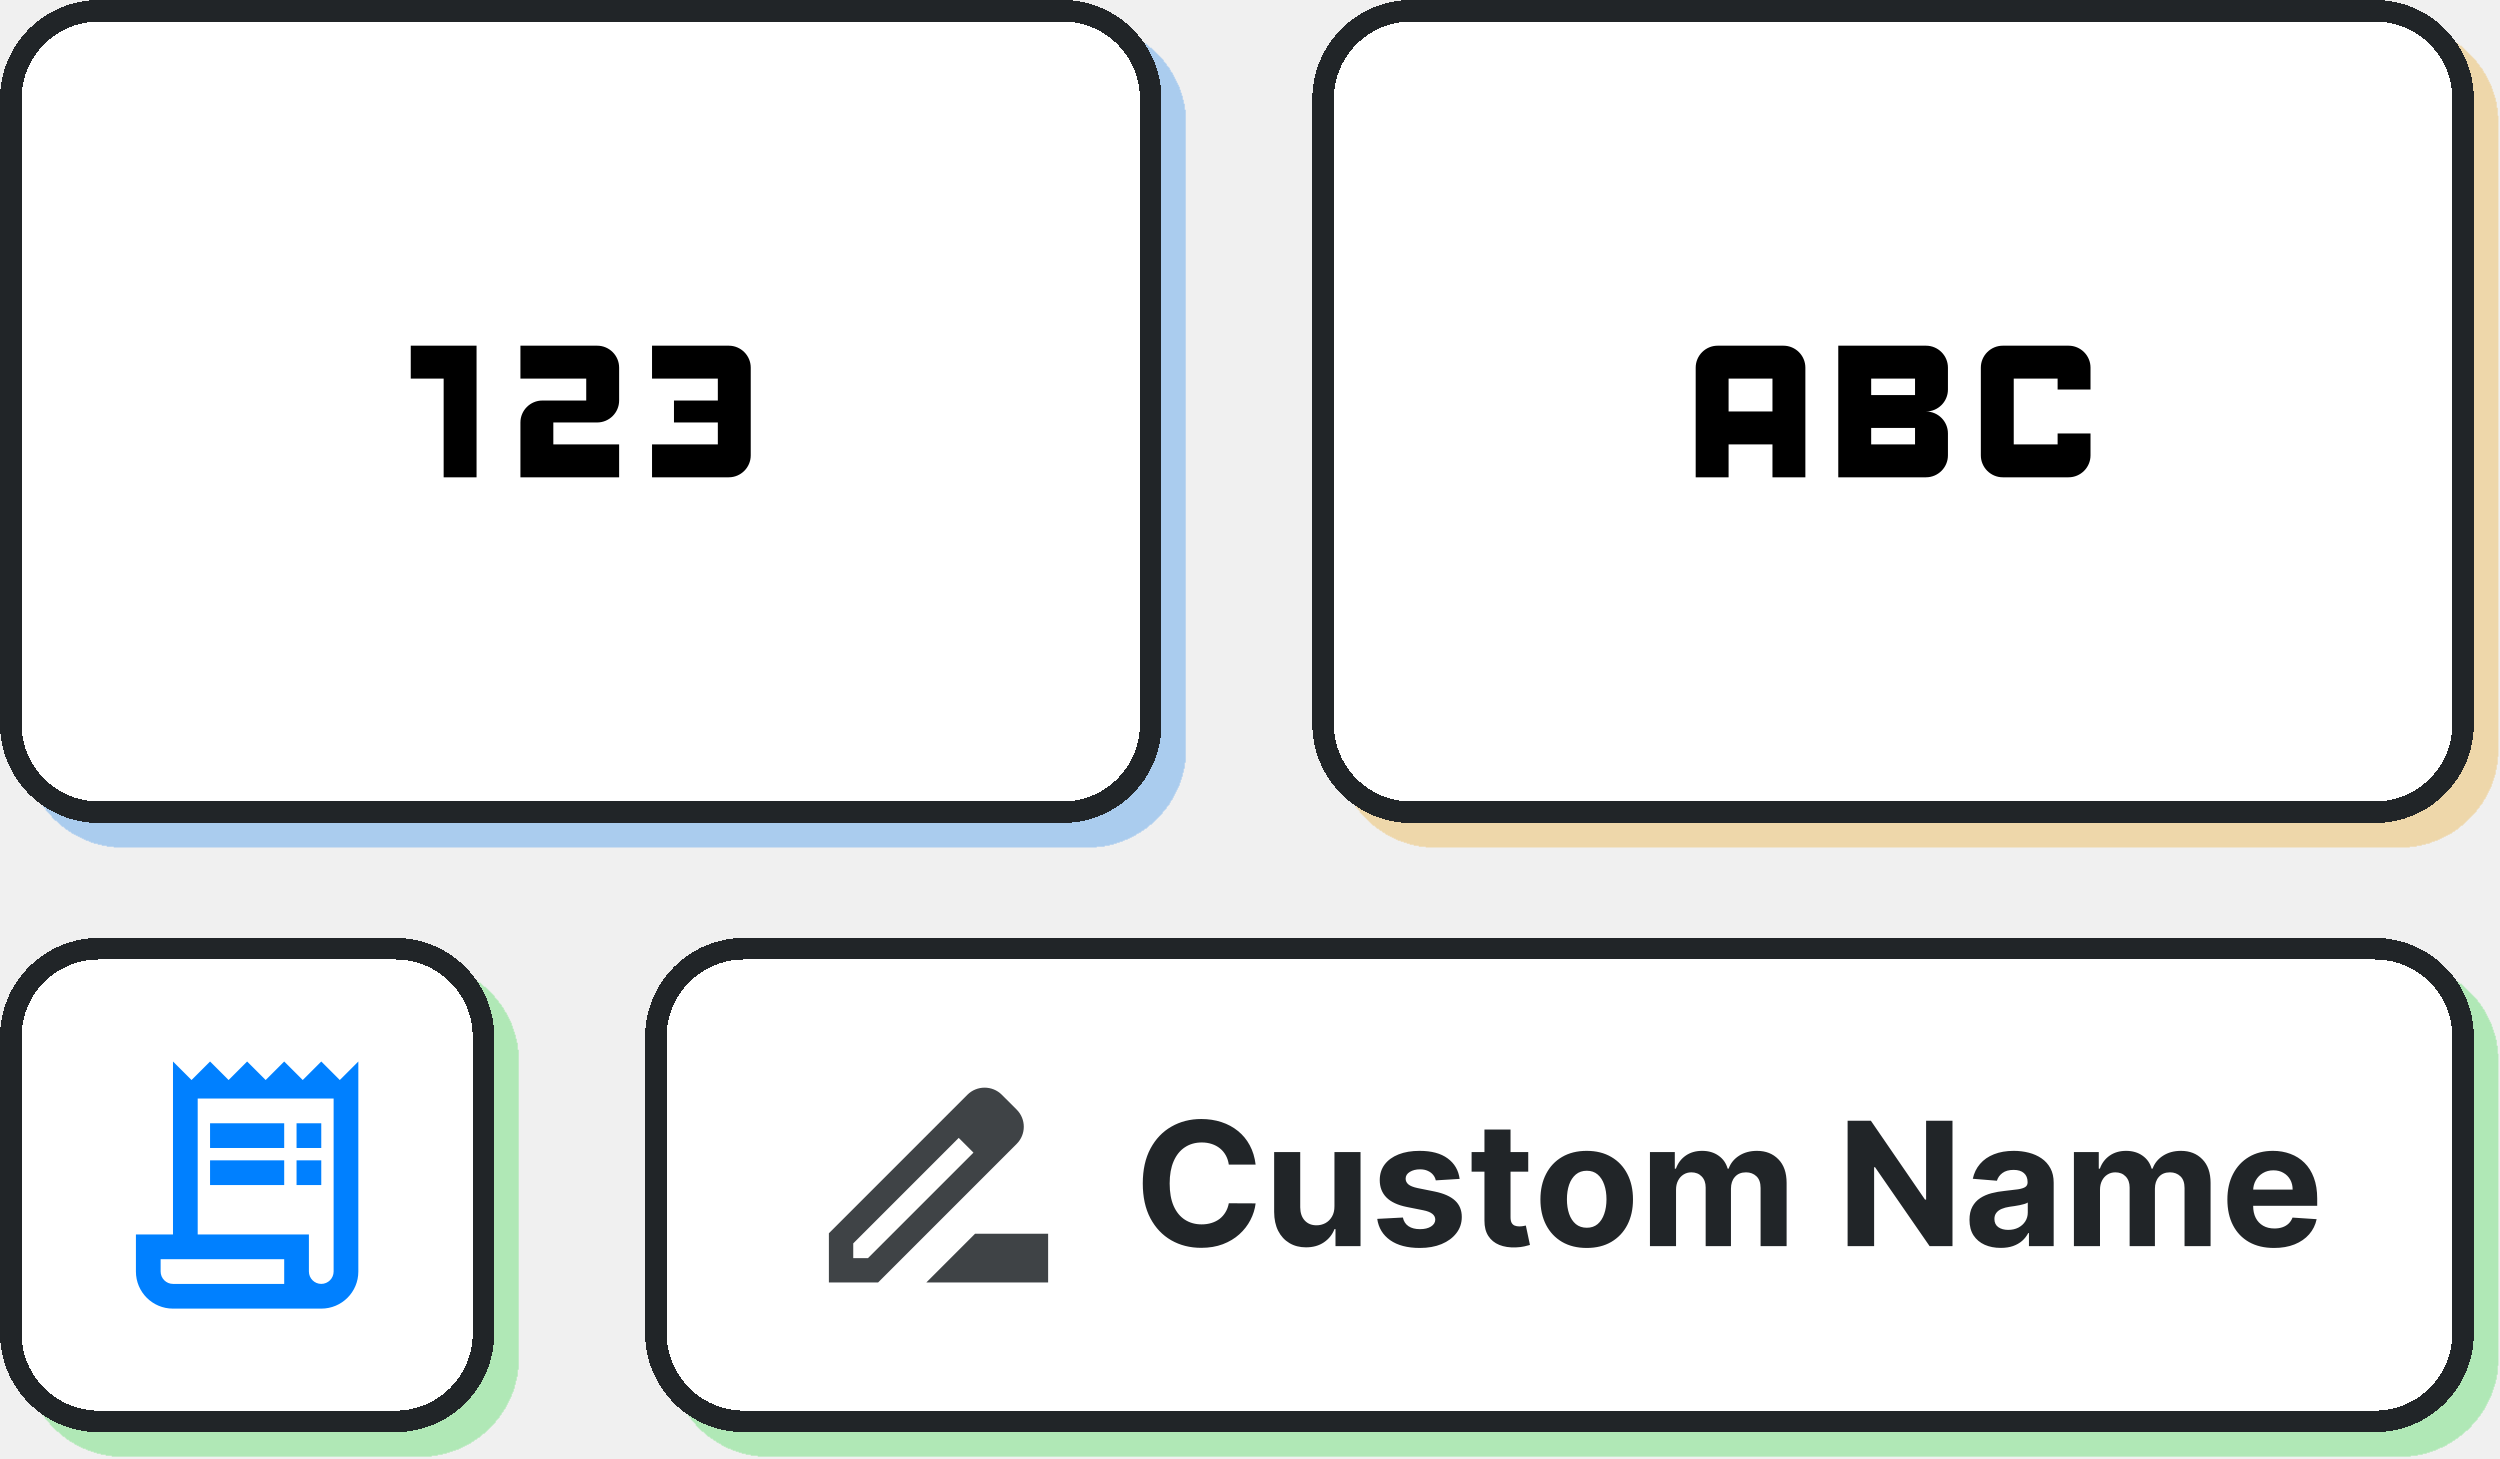
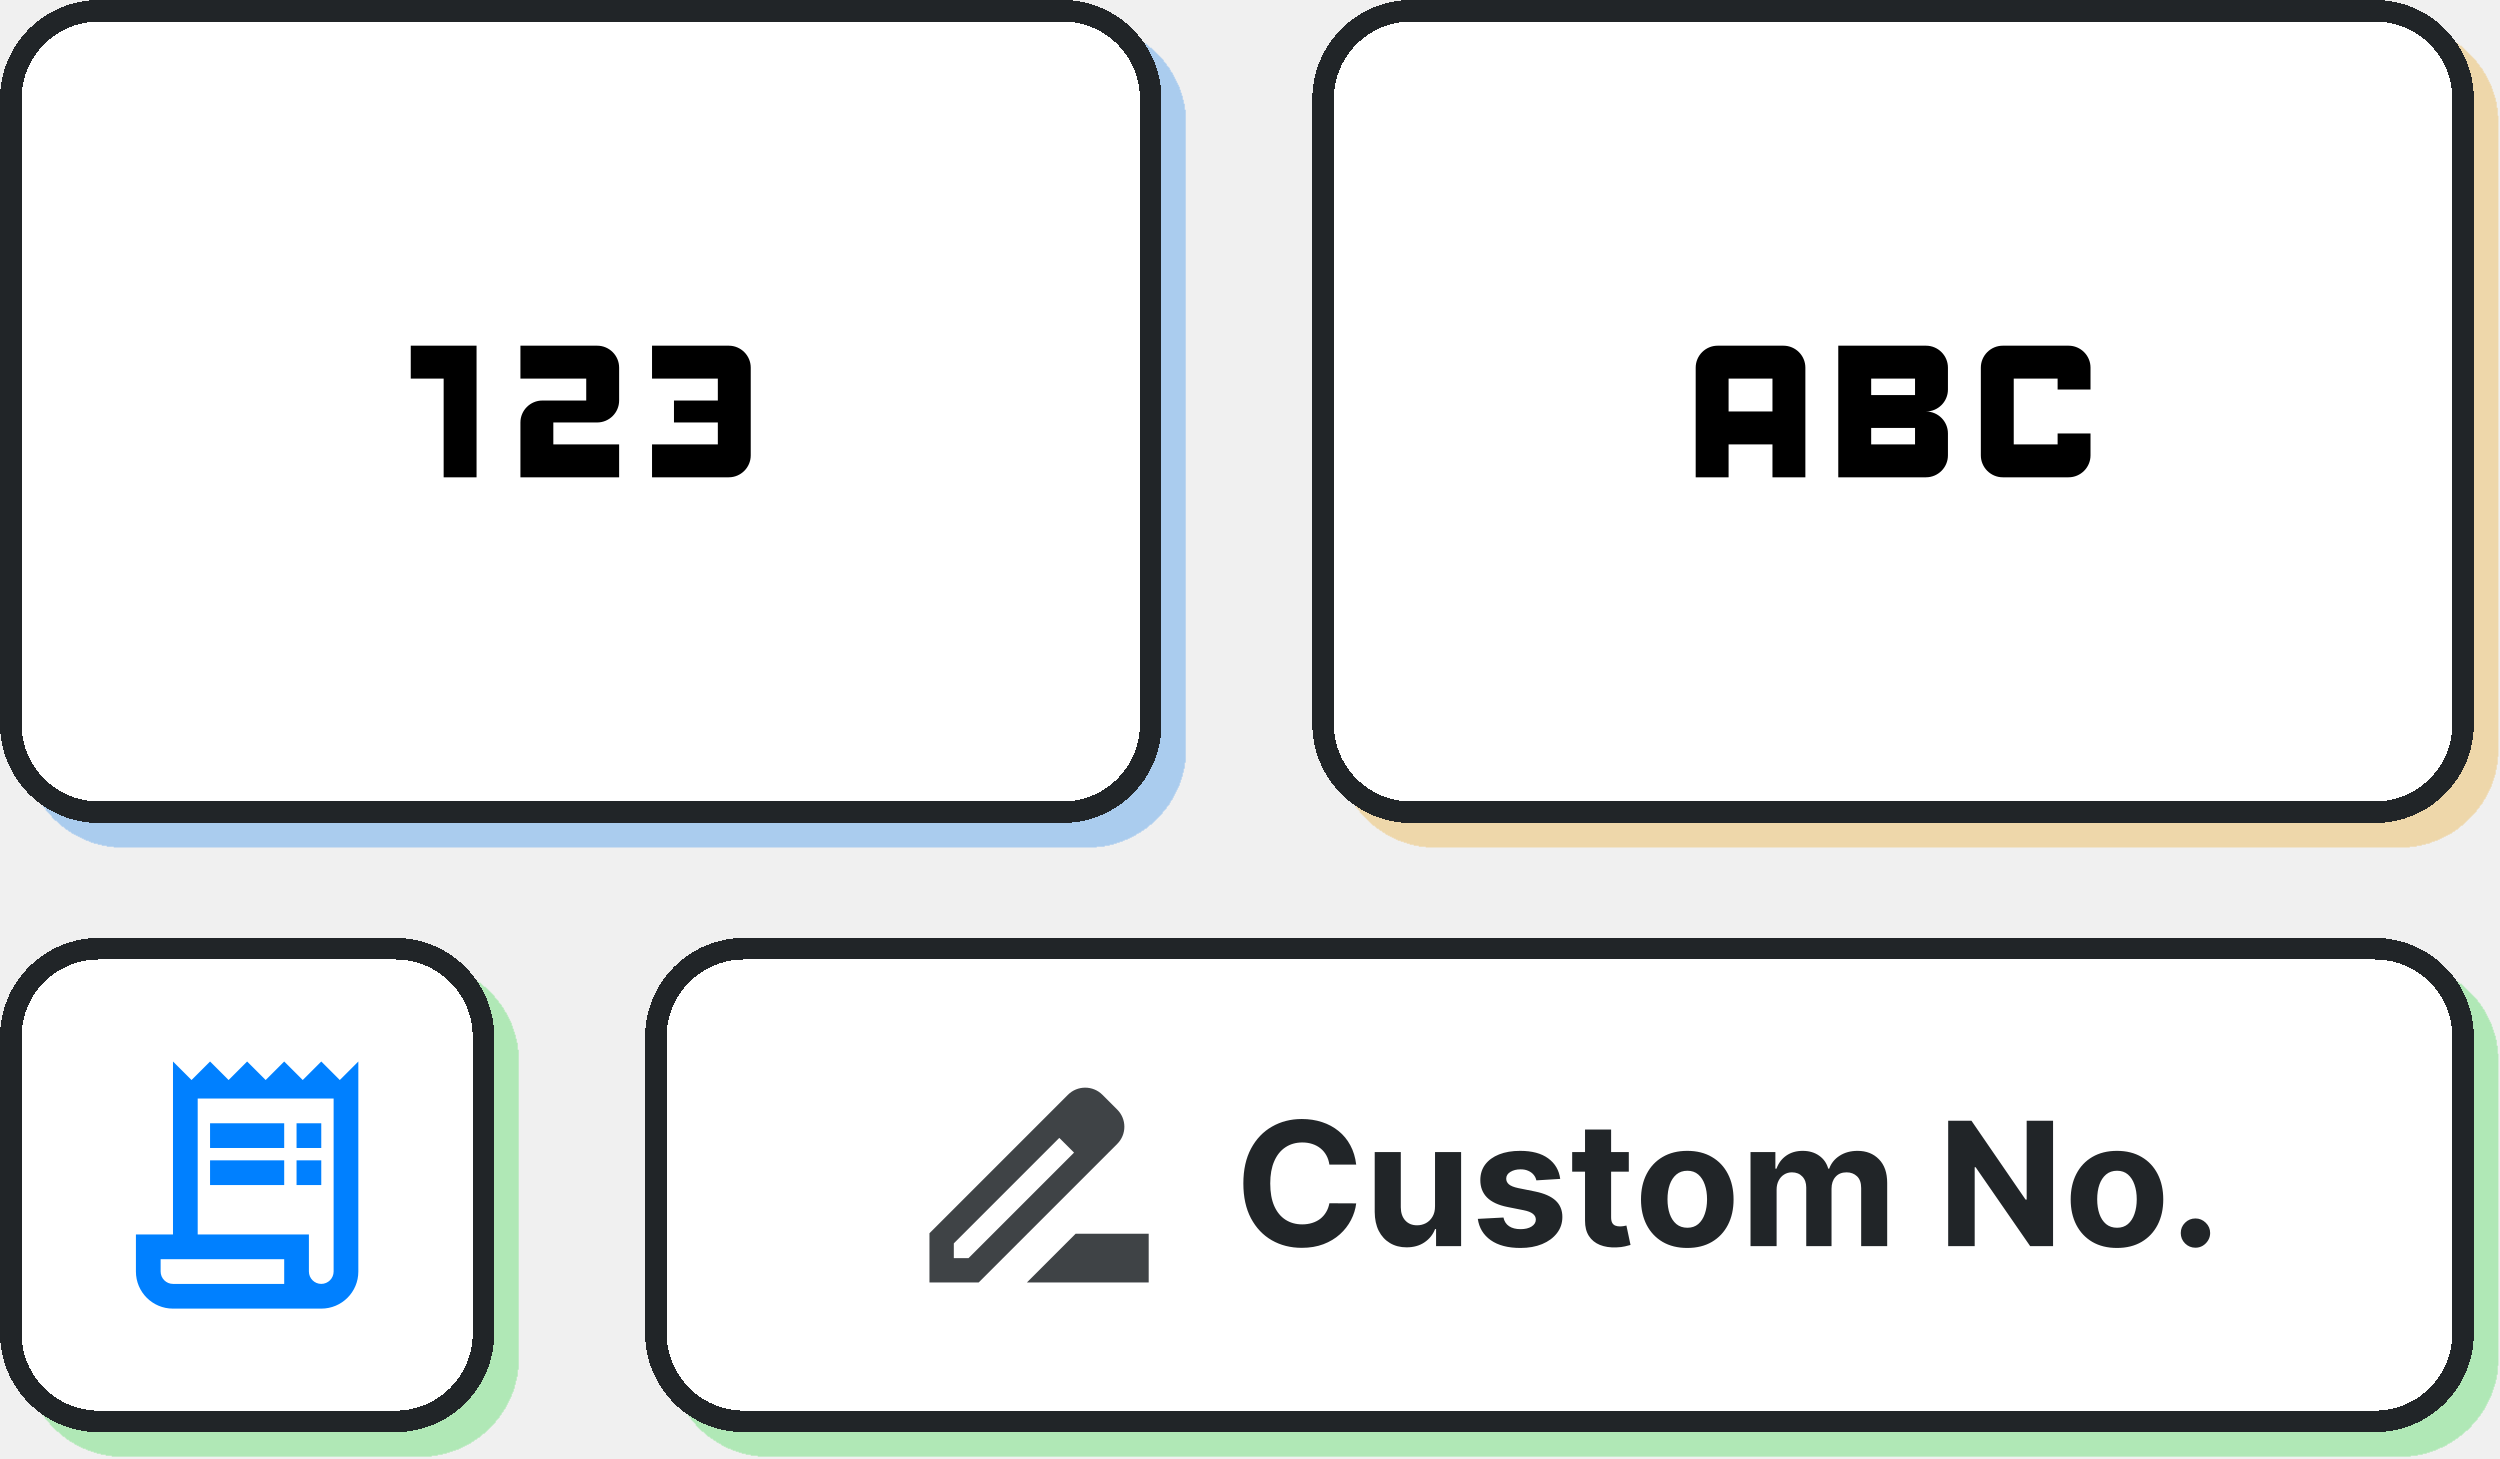
<svg xmlns="http://www.w3.org/2000/svg" width="348" height="203" viewBox="0 0 348 203" fill="none">
  <g filter="url(#filter0_d_425_516)">
    <rect width="161.68" height="114.56" rx="13.76" fill="white" shape-rendering="crispEdges" />
    <rect x="1.5" y="1.5" width="158.68" height="111.56" rx="12.26" stroke="#212528" stroke-width="3" shape-rendering="crispEdges" />
    <path d="M66.337 66.44H61.757V52.7H57.177V48.12H66.337V66.44ZM86.183 61.86H77.023V58.807H83.13C84.809 58.807 86.183 57.433 86.183 55.754V51.173C86.183 49.494 84.809 48.12 83.13 48.12H72.443V52.7H81.603V55.754H75.497C73.817 55.754 72.443 57.127 72.443 58.807V66.44H86.183V61.86ZM104.503 63.387V51.173C104.503 49.494 103.129 48.12 101.45 48.12H90.763V52.7H99.923V55.754H93.817V58.807H99.923V61.86H90.763V66.44H101.45C103.129 66.44 104.503 65.066 104.503 63.387Z" fill="black" />
  </g>
  <g filter="url(#filter1_d_425_516)">
    <rect x="182.68" width="161.68" height="114.56" rx="13.76" fill="white" shape-rendering="crispEdges" />
    <rect x="184.18" y="1.5" width="158.68" height="111.56" rx="12.26" stroke="#212528" stroke-width="3" shape-rendering="crispEdges" />
    <path d="M291 54.227H286.42V52.7H280.313V61.86H286.42V60.334H291V63.387C291 65.066 289.626 66.44 287.947 66.44H278.787C277.107 66.44 275.733 65.066 275.733 63.387V51.173C275.733 49.494 277.107 48.12 278.787 48.12H287.947C289.626 48.12 291 49.494 291 51.173V54.227ZM251.307 51.173V66.44H246.727V61.86H240.62V66.44H236.04V51.173C236.04 49.494 237.414 48.12 239.093 48.12H248.253C249.933 48.12 251.307 49.494 251.307 51.173ZM246.727 52.7H240.62V57.28H246.727V52.7ZM268.1 57.28C269.779 57.28 271.153 58.654 271.153 60.334V63.387C271.153 65.066 269.779 66.44 268.1 66.44H255.887V48.12H268.1C269.779 48.12 271.153 49.494 271.153 51.173V54.227C271.153 55.906 269.779 57.28 268.1 57.28ZM260.467 52.7V54.99H266.573V52.7H260.467ZM266.573 59.57H260.467V61.86H266.573V59.57Z" fill="black" />
  </g>
  <g filter="url(#filter2_d_425_516)">
    <rect y="130.56" width="68.8" height="68.8" rx="13.76" fill="white" shape-rendering="crispEdges" />
    <rect x="1.5" y="132.06" width="65.8" height="65.8" rx="12.26" stroke="#212528" stroke-width="3" shape-rendering="crispEdges" />
    <path d="M47.3 150.34L44.72 147.76L42.14 150.34L39.56 147.76L36.98 150.34L34.4 147.76L31.82 150.34L29.24 147.76L26.66 150.34L24.08 147.76V171.84H18.92V177C18.92 179.855 21.225 182.16 24.08 182.16H44.72C47.575 182.16 49.88 179.855 49.88 177V147.76L47.3 150.34ZM39.56 178.72H24.08C23.134 178.72 22.36 177.946 22.36 177V175.28H39.56V178.72ZM46.44 177C46.44 177.946 45.666 178.72 44.72 178.72C43.774 178.72 43 177.946 43 177V171.84H27.52V152.92H46.44V177Z" fill="#0080FF" />
    <path d="M39.56 156.36H29.24V159.8H39.56V156.36Z" fill="#0080FF" />
    <path d="M44.72 156.36H41.28V159.8H44.72V156.36Z" fill="#0080FF" />
    <path d="M39.56 161.52H29.24V164.96H39.56V161.52Z" fill="#0080FF" />
    <path d="M44.72 161.52H41.28V164.96H44.72V161.52Z" fill="#0080FF" />
  </g>
  <g filter="url(#filter3_d_425_516)">
    <rect x="89.8" y="130.56" width="254.56" height="68.8" rx="13.76" fill="white" shape-rendering="crispEdges" />
    <rect x="91.3" y="132.06" width="251.56" height="65.8" rx="12.26" stroke="#212528" stroke-width="3" shape-rendering="crispEdges" />
-     <path d="M141.508 154.444L139.456 152.393C138.134 151.07 135.981 151.07 134.658 152.393L115.381 171.67V178.519H122.231L141.508 159.242C142.847 157.92 142.847 155.767 141.508 154.444ZM120.824 175.128H118.772V173.077L133.454 158.394L135.506 160.446L120.824 175.128ZM128.945 178.519L135.726 171.737H145.899V178.519H128.945Z" fill="#3F4346" />
-     <path d="M174.783 162.116H171.05C170.981 161.633 170.842 161.204 170.632 160.829C170.422 160.449 170.152 160.125 169.822 159.858C169.493 159.591 169.112 159.386 168.68 159.244C168.254 159.102 167.791 159.031 167.291 159.031C166.388 159.031 165.601 159.255 164.93 159.704C164.26 160.147 163.74 160.795 163.371 161.647C163.001 162.494 162.817 163.522 162.817 164.733C162.817 165.977 163.001 167.022 163.371 167.869C163.746 168.716 164.268 169.355 164.939 169.787C165.609 170.218 166.385 170.434 167.266 170.434C167.76 170.434 168.217 170.369 168.638 170.238C169.064 170.108 169.442 169.917 169.771 169.667C170.101 169.412 170.373 169.102 170.589 168.738C170.811 168.375 170.964 167.96 171.05 167.494L174.783 167.511C174.686 168.312 174.445 169.085 174.058 169.829C173.677 170.568 173.163 171.23 172.516 171.815C171.873 172.395 171.106 172.855 170.214 173.196C169.328 173.531 168.325 173.699 167.206 173.699C165.649 173.699 164.257 173.346 163.03 172.642C161.808 171.937 160.842 170.917 160.132 169.582C159.427 168.247 159.075 166.63 159.075 164.733C159.075 162.829 159.433 161.21 160.149 159.875C160.865 158.54 161.837 157.522 163.064 156.824C164.291 156.119 165.672 155.767 167.206 155.767C168.217 155.767 169.155 155.909 170.018 156.193C170.888 156.477 171.658 156.892 172.328 157.437C172.998 157.977 173.544 158.639 173.964 159.423C174.391 160.207 174.663 161.105 174.783 162.116ZM185.756 167.886V160.369H189.386V173.46H185.9V171.082H185.764C185.469 171.849 184.977 172.466 184.29 172.932C183.608 173.397 182.775 173.63 181.793 173.63C180.918 173.63 180.148 173.432 179.483 173.034C178.818 172.636 178.298 172.071 177.923 171.338C177.554 170.605 177.366 169.727 177.361 168.704V160.369H180.991V168.057C180.997 168.829 181.204 169.44 181.614 169.889C182.023 170.338 182.571 170.562 183.258 170.562C183.696 170.562 184.105 170.463 184.486 170.264C184.866 170.059 185.173 169.758 185.406 169.361C185.645 168.963 185.761 168.471 185.756 167.886ZM203.182 164.102L199.859 164.307C199.802 164.022 199.68 163.767 199.492 163.54C199.305 163.307 199.057 163.122 198.751 162.986C198.449 162.843 198.089 162.772 197.668 162.772C197.106 162.772 196.631 162.892 196.245 163.13C195.859 163.363 195.665 163.676 195.665 164.068C195.665 164.38 195.79 164.645 196.04 164.861C196.29 165.076 196.719 165.25 197.327 165.38L199.697 165.858C200.969 166.119 201.918 166.54 202.543 167.119C203.168 167.699 203.481 168.46 203.481 169.403C203.481 170.261 203.228 171.014 202.722 171.662C202.222 172.309 201.535 172.815 200.66 173.179C199.79 173.537 198.788 173.716 197.651 173.716C195.918 173.716 194.538 173.355 193.509 172.633C192.486 171.906 191.887 170.917 191.711 169.667L195.282 169.48C195.39 170.008 195.651 170.412 196.066 170.69C196.481 170.963 197.012 171.099 197.66 171.099C198.296 171.099 198.807 170.977 199.194 170.733C199.586 170.483 199.785 170.162 199.79 169.77C199.785 169.44 199.646 169.17 199.373 168.96C199.1 168.744 198.68 168.579 198.111 168.466L195.844 168.014C194.566 167.758 193.614 167.315 192.989 166.684C192.37 166.054 192.06 165.25 192.06 164.272C192.06 163.432 192.288 162.707 192.742 162.099C193.202 161.491 193.847 161.022 194.677 160.693C195.512 160.363 196.489 160.199 197.609 160.199C199.262 160.199 200.563 160.548 201.512 161.247C202.467 161.946 203.023 162.897 203.182 164.102ZM212.73 160.369V163.096H204.847V160.369H212.73ZM206.636 157.233H210.267V169.437C210.267 169.772 210.318 170.034 210.42 170.221C210.523 170.403 210.665 170.531 210.847 170.605C211.034 170.679 211.25 170.716 211.494 170.716C211.665 170.716 211.835 170.701 212.006 170.673C212.176 170.639 212.307 170.613 212.398 170.596L212.969 173.298C212.787 173.355 212.531 173.42 212.202 173.494C211.872 173.574 211.472 173.622 211 173.639C210.125 173.673 209.358 173.557 208.699 173.29C208.045 173.022 207.537 172.608 207.173 172.045C206.81 171.483 206.631 170.772 206.636 169.915V157.233ZM220.869 173.716C219.545 173.716 218.4 173.434 217.435 172.872C216.474 172.304 215.733 171.514 215.21 170.503C214.687 169.486 214.426 168.307 214.426 166.966C214.426 165.613 214.687 164.432 215.21 163.42C215.733 162.403 216.474 161.613 217.435 161.051C218.4 160.483 219.545 160.199 220.869 160.199C222.193 160.199 223.335 160.483 224.295 161.051C225.261 161.613 226.006 162.403 226.528 163.42C227.051 164.432 227.312 165.613 227.312 166.966C227.312 168.307 227.051 169.486 226.528 170.503C226.006 171.514 225.261 172.304 224.295 172.872C223.335 173.434 222.193 173.716 220.869 173.716ZM220.886 170.903C221.489 170.903 221.991 170.733 222.395 170.392C222.798 170.045 223.102 169.574 223.307 168.977C223.517 168.38 223.622 167.701 223.622 166.94C223.622 166.179 223.517 165.5 223.307 164.903C223.102 164.307 222.798 163.835 222.395 163.488C221.991 163.142 221.489 162.968 220.886 162.968C220.278 162.968 219.767 163.142 219.352 163.488C218.943 163.835 218.633 164.307 218.423 164.903C218.219 165.5 218.116 166.179 218.116 166.94C218.116 167.701 218.219 168.38 218.423 168.977C218.633 169.574 218.943 170.045 219.352 170.392C219.767 170.733 220.278 170.903 220.886 170.903ZM229.673 173.46V160.369H233.133V162.679H233.287C233.56 161.912 234.014 161.307 234.65 160.863C235.287 160.42 236.048 160.199 236.935 160.199C237.832 160.199 238.597 160.423 239.227 160.872C239.858 161.315 240.278 161.917 240.489 162.679H240.625C240.892 161.929 241.375 161.329 242.074 160.88C242.778 160.426 243.611 160.199 244.571 160.199C245.793 160.199 246.784 160.588 247.545 161.366C248.312 162.139 248.696 163.236 248.696 164.656V173.46H245.074V165.372C245.074 164.645 244.881 164.099 244.494 163.736C244.108 163.372 243.625 163.19 243.045 163.19C242.386 163.19 241.872 163.4 241.503 163.821C241.133 164.236 240.949 164.784 240.949 165.466V173.46H237.429V165.295C237.429 164.653 237.244 164.142 236.875 163.761C236.511 163.38 236.031 163.19 235.435 163.19C235.031 163.19 234.668 163.292 234.344 163.497C234.025 163.696 233.773 163.977 233.585 164.341C233.398 164.699 233.304 165.119 233.304 165.602V173.46H229.673ZM271.786 156.005V173.46H268.599L261.005 162.474H260.877V173.46H257.187V156.005H260.425L267.959 166.983H268.113V156.005H271.786ZM278.5 173.707C277.665 173.707 276.92 173.562 276.267 173.272C275.614 172.977 275.097 172.542 274.716 171.968C274.341 171.389 274.153 170.667 274.153 169.804C274.153 169.076 274.287 168.466 274.554 167.971C274.821 167.477 275.185 167.079 275.645 166.778C276.105 166.477 276.628 166.25 277.213 166.096C277.804 165.943 278.423 165.835 279.071 165.772C279.832 165.693 280.446 165.619 280.912 165.551C281.378 165.477 281.716 165.369 281.926 165.227C282.136 165.085 282.241 164.875 282.241 164.596V164.545C282.241 164.005 282.071 163.588 281.73 163.292C281.395 162.997 280.918 162.849 280.298 162.849C279.645 162.849 279.125 162.994 278.739 163.284C278.352 163.568 278.097 163.926 277.972 164.358L274.614 164.085C274.784 163.29 275.119 162.602 275.619 162.022C276.119 161.437 276.764 160.988 277.554 160.676C278.349 160.358 279.27 160.199 280.315 160.199C281.043 160.199 281.739 160.284 282.403 160.454C283.074 160.625 283.668 160.889 284.185 161.247C284.707 161.605 285.119 162.065 285.42 162.628C285.722 163.184 285.872 163.852 285.872 164.63V173.46H282.429V171.645H282.327C282.116 172.054 281.835 172.415 281.483 172.727C281.131 173.034 280.707 173.275 280.213 173.451C279.719 173.622 279.148 173.707 278.5 173.707ZM279.54 171.201C280.074 171.201 280.545 171.096 280.954 170.886C281.364 170.67 281.685 170.38 281.918 170.017C282.15 169.653 282.267 169.241 282.267 168.781V167.392C282.153 167.466 281.997 167.534 281.798 167.596C281.605 167.653 281.386 167.707 281.142 167.758C280.898 167.804 280.653 167.846 280.409 167.886C280.165 167.92 279.943 167.951 279.744 167.98C279.318 168.042 278.946 168.142 278.628 168.278C278.31 168.415 278.062 168.599 277.886 168.832C277.71 169.059 277.622 169.343 277.622 169.684C277.622 170.179 277.801 170.557 278.159 170.818C278.523 171.074 278.983 171.201 279.54 171.201ZM288.689 173.46V160.369H292.149V162.679H292.302C292.575 161.912 293.03 161.307 293.666 160.863C294.302 160.42 295.064 160.199 295.95 160.199C296.848 160.199 297.612 160.423 298.243 160.872C298.873 161.315 299.294 161.917 299.504 162.679H299.641C299.908 161.929 300.391 161.329 301.089 160.88C301.794 160.426 302.626 160.199 303.587 160.199C304.808 160.199 305.8 160.588 306.561 161.366C307.328 162.139 307.712 163.236 307.712 164.656V173.46H304.089V165.372C304.089 164.645 303.896 164.099 303.51 163.736C303.123 163.372 302.641 163.19 302.061 163.19C301.402 163.19 300.888 163.4 300.518 163.821C300.149 164.236 299.964 164.784 299.964 165.466V173.46H296.445V165.295C296.445 164.653 296.26 164.142 295.891 163.761C295.527 163.38 295.047 163.19 294.45 163.19C294.047 163.19 293.683 163.292 293.359 163.497C293.041 163.696 292.788 163.977 292.601 164.341C292.413 164.699 292.32 165.119 292.32 165.602V173.46H288.689ZM316.545 173.716C315.199 173.716 314.04 173.443 313.068 172.897C312.102 172.346 311.358 171.568 310.835 170.562C310.312 169.551 310.051 168.355 310.051 166.974C310.051 165.628 310.312 164.446 310.835 163.429C311.358 162.412 312.094 161.619 313.043 161.051C313.997 160.483 315.116 160.199 316.4 160.199C317.264 160.199 318.068 160.338 318.812 160.616C319.562 160.889 320.216 161.301 320.773 161.852C321.335 162.403 321.773 163.096 322.085 163.932C322.398 164.761 322.554 165.733 322.554 166.846V167.843H311.5V165.593H319.136C319.136 165.071 319.023 164.608 318.795 164.204C318.568 163.801 318.253 163.486 317.849 163.258C317.452 163.025 316.989 162.909 316.46 162.909C315.909 162.909 315.42 163.037 314.994 163.292C314.574 163.542 314.244 163.88 314.006 164.307C313.767 164.727 313.645 165.196 313.639 165.713V167.852C313.639 168.5 313.758 169.059 313.997 169.531C314.241 170.003 314.585 170.366 315.028 170.622C315.472 170.878 315.997 171.005 316.605 171.005C317.008 171.005 317.378 170.949 317.713 170.835C318.048 170.721 318.335 170.551 318.574 170.324C318.812 170.096 318.994 169.818 319.119 169.488L322.477 169.71C322.307 170.517 321.957 171.221 321.429 171.824C320.906 172.42 320.23 172.886 319.4 173.221C318.577 173.551 317.625 173.716 316.545 173.716Z" fill="#212528" />
+     <path d="M155.508 154.444L153.456 152.393C152.134 151.07 149.981 151.07 148.658 152.393L129.381 171.67V178.519H136.231L155.508 159.242C156.847 157.92 156.847 155.767 155.508 154.444ZM134.824 175.128H132.772V173.077L147.454 158.394L149.506 160.446L134.824 175.128ZM142.945 178.519L149.726 171.737H159.899V178.519H142.945Z" fill="#3F4346" />
+     <path d="M188.783 162.116H185.05C184.981 161.633 184.842 161.204 184.632 160.829C184.422 160.449 184.152 160.125 183.822 159.858C183.493 159.591 183.112 159.386 182.68 159.244C182.254 159.102 181.791 159.031 181.291 159.031C180.388 159.031 179.601 159.255 178.93 159.704C178.26 160.147 177.74 160.795 177.371 161.647C177.001 162.494 176.817 163.522 176.817 164.733C176.817 165.977 177.001 167.022 177.371 167.869C177.746 168.716 178.268 169.355 178.939 169.787C179.609 170.218 180.385 170.434 181.266 170.434C181.76 170.434 182.217 170.369 182.638 170.238C183.064 170.108 183.442 169.917 183.771 169.667C184.101 169.412 184.373 169.102 184.589 168.738C184.811 168.375 184.964 167.96 185.05 167.494L188.783 167.511C188.686 168.312 188.445 169.085 188.058 169.829C187.677 170.568 187.163 171.23 186.516 171.815C185.873 172.395 185.106 172.855 184.214 173.196C183.328 173.531 182.325 173.699 181.206 173.699C179.649 173.699 178.257 173.346 177.03 172.642C175.808 171.937 174.842 170.917 174.132 169.582C173.427 168.247 173.075 166.63 173.075 164.733C173.075 162.829 173.433 161.21 174.149 159.875C174.865 158.54 175.837 157.522 177.064 156.824C178.291 156.119 179.672 155.767 181.206 155.767C182.217 155.767 183.155 155.909 184.018 156.193C184.888 156.477 185.658 156.892 186.328 157.437C186.998 157.977 187.544 158.639 187.964 159.423C188.391 160.207 188.663 161.105 188.783 162.116ZM199.756 167.886V160.369H203.386V173.46H199.9V171.082H199.764C199.469 171.849 198.977 172.466 198.29 172.932C197.608 173.397 196.775 173.63 195.793 173.63C194.918 173.63 194.148 173.432 193.483 173.034C192.818 172.636 192.298 172.071 191.923 171.338C191.554 170.605 191.366 169.727 191.361 168.704V160.369H194.991V168.057C194.997 168.829 195.204 169.44 195.614 169.889C196.023 170.338 196.571 170.562 197.258 170.562C197.696 170.562 198.105 170.463 198.486 170.264C198.866 170.059 199.173 169.758 199.406 169.361C199.645 168.963 199.761 168.471 199.756 167.886ZM217.182 164.102L213.859 164.307C213.802 164.022 213.68 163.767 213.492 163.54C213.305 163.307 213.057 163.122 212.751 162.986C212.449 162.843 212.089 162.772 211.668 162.772C211.106 162.772 210.631 162.892 210.245 163.13C209.859 163.363 209.665 163.676 209.665 164.068C209.665 164.38 209.79 164.645 210.04 164.861C210.29 165.076 210.719 165.25 211.327 165.38L213.697 165.858C214.969 166.119 215.918 166.54 216.543 167.119C217.168 167.699 217.481 168.46 217.481 169.403C217.481 170.261 217.228 171.014 216.722 171.662C216.222 172.309 215.535 172.815 214.66 173.179C213.79 173.537 212.788 173.716 211.651 173.716C209.918 173.716 208.538 173.355 207.509 172.633C206.486 171.906 205.887 170.917 205.711 169.667L209.282 169.48C209.39 170.008 209.651 170.412 210.066 170.69C210.481 170.963 211.012 171.099 211.66 171.099C212.296 171.099 212.807 170.977 213.194 170.733C213.586 170.483 213.785 170.162 213.79 169.77C213.785 169.44 213.646 169.17 213.373 168.96C213.1 168.744 212.68 168.579 212.111 168.466L209.844 168.014C208.566 167.758 207.614 167.315 206.989 166.684C206.37 166.054 206.06 165.25 206.06 164.272C206.06 163.432 206.288 162.707 206.742 162.099C207.202 161.491 207.847 161.022 208.677 160.693C209.512 160.363 210.489 160.199 211.609 160.199C213.262 160.199 214.563 160.548 215.512 161.247C216.467 161.946 217.023 162.897 217.182 164.102ZM226.73 160.369V163.096H218.847V160.369H226.73ZM220.636 157.233H224.267V169.437C224.267 169.772 224.318 170.034 224.42 170.221C224.523 170.403 224.665 170.531 224.847 170.605C225.034 170.679 225.25 170.716 225.494 170.716C225.665 170.716 225.835 170.701 226.006 170.673C226.176 170.639 226.307 170.613 226.398 170.596L226.969 173.298C226.787 173.355 226.531 173.42 226.202 173.494C225.872 173.574 225.472 173.622 225 173.639C224.125 173.673 223.358 173.557 222.699 173.29C222.045 173.022 221.537 172.608 221.173 172.045C220.81 171.483 220.631 170.772 220.636 169.915V157.233ZM234.869 173.716C233.545 173.716 232.4 173.434 231.435 172.872C230.474 172.304 229.733 171.514 229.21 170.503C228.687 169.486 228.426 168.307 228.426 166.966C228.426 165.613 228.687 164.432 229.21 163.42C229.733 162.403 230.474 161.613 231.435 161.051C232.4 160.483 233.545 160.199 234.869 160.199C236.193 160.199 237.335 160.483 238.295 161.051C239.261 161.613 240.006 162.403 240.528 163.42C241.051 164.432 241.312 165.613 241.312 166.966C241.312 168.307 241.051 169.486 240.528 170.503C240.006 171.514 239.261 172.304 238.295 172.872C237.335 173.434 236.193 173.716 234.869 173.716ZM234.886 170.903C235.489 170.903 235.991 170.733 236.395 170.392C236.798 170.045 237.102 169.574 237.307 168.977C237.517 168.38 237.622 167.701 237.622 166.94C237.622 166.179 237.517 165.5 237.307 164.903C237.102 164.307 236.798 163.835 236.395 163.488C235.991 163.142 235.489 162.968 234.886 162.968C234.278 162.968 233.767 163.142 233.352 163.488C232.943 163.835 232.633 164.307 232.423 164.903C232.219 165.5 232.116 166.179 232.116 166.94C232.116 167.701 232.219 168.38 232.423 168.977C232.633 169.574 232.943 170.045 233.352 170.392C233.767 170.733 234.278 170.903 234.886 170.903ZM243.673 173.46V160.369H247.133V162.679H247.287C247.56 161.912 248.014 161.307 248.65 160.863C249.287 160.42 250.048 160.199 250.935 160.199C251.832 160.199 252.597 160.423 253.227 160.872C253.858 161.315 254.278 161.917 254.489 162.679H254.625C254.892 161.929 255.375 161.329 256.074 160.88C256.778 160.426 257.611 160.199 258.571 160.199C259.793 160.199 260.784 160.588 261.545 161.366C262.312 162.139 262.696 163.236 262.696 164.656V173.46H259.074V165.372C259.074 164.645 258.881 164.099 258.494 163.736C258.108 163.372 257.625 163.19 257.045 163.19C256.386 163.19 255.872 163.4 255.503 163.821C255.133 164.236 254.949 164.784 254.949 165.466V173.46H251.429V165.295C251.429 164.653 251.244 164.142 250.875 163.761C250.511 163.38 250.031 163.19 249.435 163.19C249.031 163.19 248.668 163.292 248.344 163.497C248.025 163.696 247.773 163.977 247.585 164.341C247.398 164.699 247.304 165.119 247.304 165.602V173.46H243.673ZM285.786 156.005V173.46H282.599L275.005 162.474H274.877V173.46H271.187V156.005H274.425L281.959 166.983H282.113V156.005H285.786ZM294.682 173.716C293.358 173.716 292.213 173.434 291.247 172.872C290.287 172.304 289.545 171.514 289.023 170.503C288.5 169.486 288.239 168.307 288.239 166.966C288.239 165.613 288.5 164.432 289.023 163.42C289.545 162.403 290.287 161.613 291.247 161.051C292.213 160.483 293.358 160.199 294.682 160.199C296.006 160.199 297.148 160.483 298.108 161.051C299.074 161.613 299.818 162.403 300.341 163.42C300.864 164.432 301.125 165.613 301.125 166.966C301.125 168.307 300.864 169.486 300.341 170.503C299.818 171.514 299.074 172.304 298.108 172.872C297.148 173.434 296.006 173.716 294.682 173.716ZM294.699 170.903C295.301 170.903 295.804 170.733 296.207 170.392C296.611 170.045 296.915 169.574 297.119 168.977C297.329 168.38 297.435 167.701 297.435 166.94C297.435 166.179 297.329 165.5 297.119 164.903C296.915 164.307 296.611 163.835 296.207 163.488C295.804 163.142 295.301 162.968 294.699 162.968C294.091 162.968 293.579 163.142 293.165 163.488C292.756 163.835 292.446 164.307 292.236 164.903C292.031 165.5 291.929 166.179 291.929 166.94C291.929 167.701 292.031 168.38 292.236 168.977C292.446 169.574 292.756 170.045 293.165 170.392C293.579 170.733 294.091 170.903 294.699 170.903ZM305.608 173.682C305.045 173.682 304.562 173.483 304.159 173.085C303.761 172.682 303.562 172.199 303.562 171.636C303.562 171.079 303.761 170.602 304.159 170.204C304.562 169.807 305.045 169.608 305.608 169.608C306.153 169.608 306.631 169.807 307.04 170.204C307.449 170.602 307.653 171.079 307.653 171.636C307.653 172.011 307.557 172.355 307.364 172.667C307.176 172.974 306.929 173.221 306.622 173.409C306.315 173.591 305.977 173.682 305.608 173.682Z" fill="#212528" />
  </g>
  <defs>
    <filter id="filter0_d_425_516" x="0" y="0" width="165.12" height="118" filterUnits="userSpaceOnUse" color-interpolation-filters="sRGB">
      <feFlood flood-opacity="0" result="BackgroundImageFix" />
      <feColorMatrix in="SourceAlpha" type="matrix" values="0 0 0 0 0 0 0 0 0 0 0 0 0 0 0 0 0 0 127 0" result="hardAlpha" />
      <feOffset dx="3.44" dy="3.44" />
      <feComposite in2="hardAlpha" operator="out" />
      <feColorMatrix type="matrix" values="0 0 0 0 0.668 0 0 0 0 0.8 0 0 0 0 0.932 0 0 0 1 0" />
      <feBlend mode="normal" in2="BackgroundImageFix" result="effect1_dropShadow_425_516" />
      <feBlend mode="normal" in="SourceGraphic" in2="effect1_dropShadow_425_516" result="shape" />
    </filter>
    <filter id="filter1_d_425_516" x="182.68" y="0" width="165.12" height="118" filterUnits="userSpaceOnUse" color-interpolation-filters="sRGB">
      <feFlood flood-opacity="0" result="BackgroundImageFix" />
      <feColorMatrix in="SourceAlpha" type="matrix" values="0 0 0 0 0 0 0 0 0 0 0 0 0 0 0 0 0 0 127 0" result="hardAlpha" />
      <feOffset dx="3.44" dy="3.44" />
      <feComposite in2="hardAlpha" operator="out" />
      <feColorMatrix type="matrix" values="0 0 0 0 0.932 0 0 0 0 0.842 0 0 0 0 0.668 0 0 0 1 0" />
      <feBlend mode="normal" in2="BackgroundImageFix" result="effect1_dropShadow_425_516" />
      <feBlend mode="normal" in="SourceGraphic" in2="effect1_dropShadow_425_516" result="shape" />
    </filter>
    <filter id="filter2_d_425_516" x="0" y="130.56" width="72.24" height="72.24" filterUnits="userSpaceOnUse" color-interpolation-filters="sRGB">
      <feFlood flood-opacity="0" result="BackgroundImageFix" />
      <feColorMatrix in="SourceAlpha" type="matrix" values="0 0 0 0 0 0 0 0 0 0 0 0 0 0 0 0 0 0 127 0" result="hardAlpha" />
      <feOffset dx="3.44" dy="3.44" />
      <feComposite in2="hardAlpha" operator="out" />
      <feColorMatrix type="matrix" values="0 0 0 0 0.69 0 0 0 0 0.91 0 0 0 0 0.713 0 0 0 1 0" />
      <feBlend mode="normal" in2="BackgroundImageFix" result="effect1_dropShadow_425_516" />
      <feBlend mode="normal" in="SourceGraphic" in2="effect1_dropShadow_425_516" result="shape" />
    </filter>
    <filter id="filter3_d_425_516" x="89.8" y="130.56" width="258" height="72.24" filterUnits="userSpaceOnUse" color-interpolation-filters="sRGB">
      <feFlood flood-opacity="0" result="BackgroundImageFix" />
      <feColorMatrix in="SourceAlpha" type="matrix" values="0 0 0 0 0 0 0 0 0 0 0 0 0 0 0 0 0 0 127 0" result="hardAlpha" />
      <feOffset dx="3.44" dy="3.44" />
      <feComposite in2="hardAlpha" operator="out" />
      <feColorMatrix type="matrix" values="0 0 0 0 0.69 0 0 0 0 0.91 0 0 0 0 0.713 0 0 0 1 0" />
      <feBlend mode="normal" in2="BackgroundImageFix" result="effect1_dropShadow_425_516" />
      <feBlend mode="normal" in="SourceGraphic" in2="effect1_dropShadow_425_516" result="shape" />
    </filter>
  </defs>
</svg>
